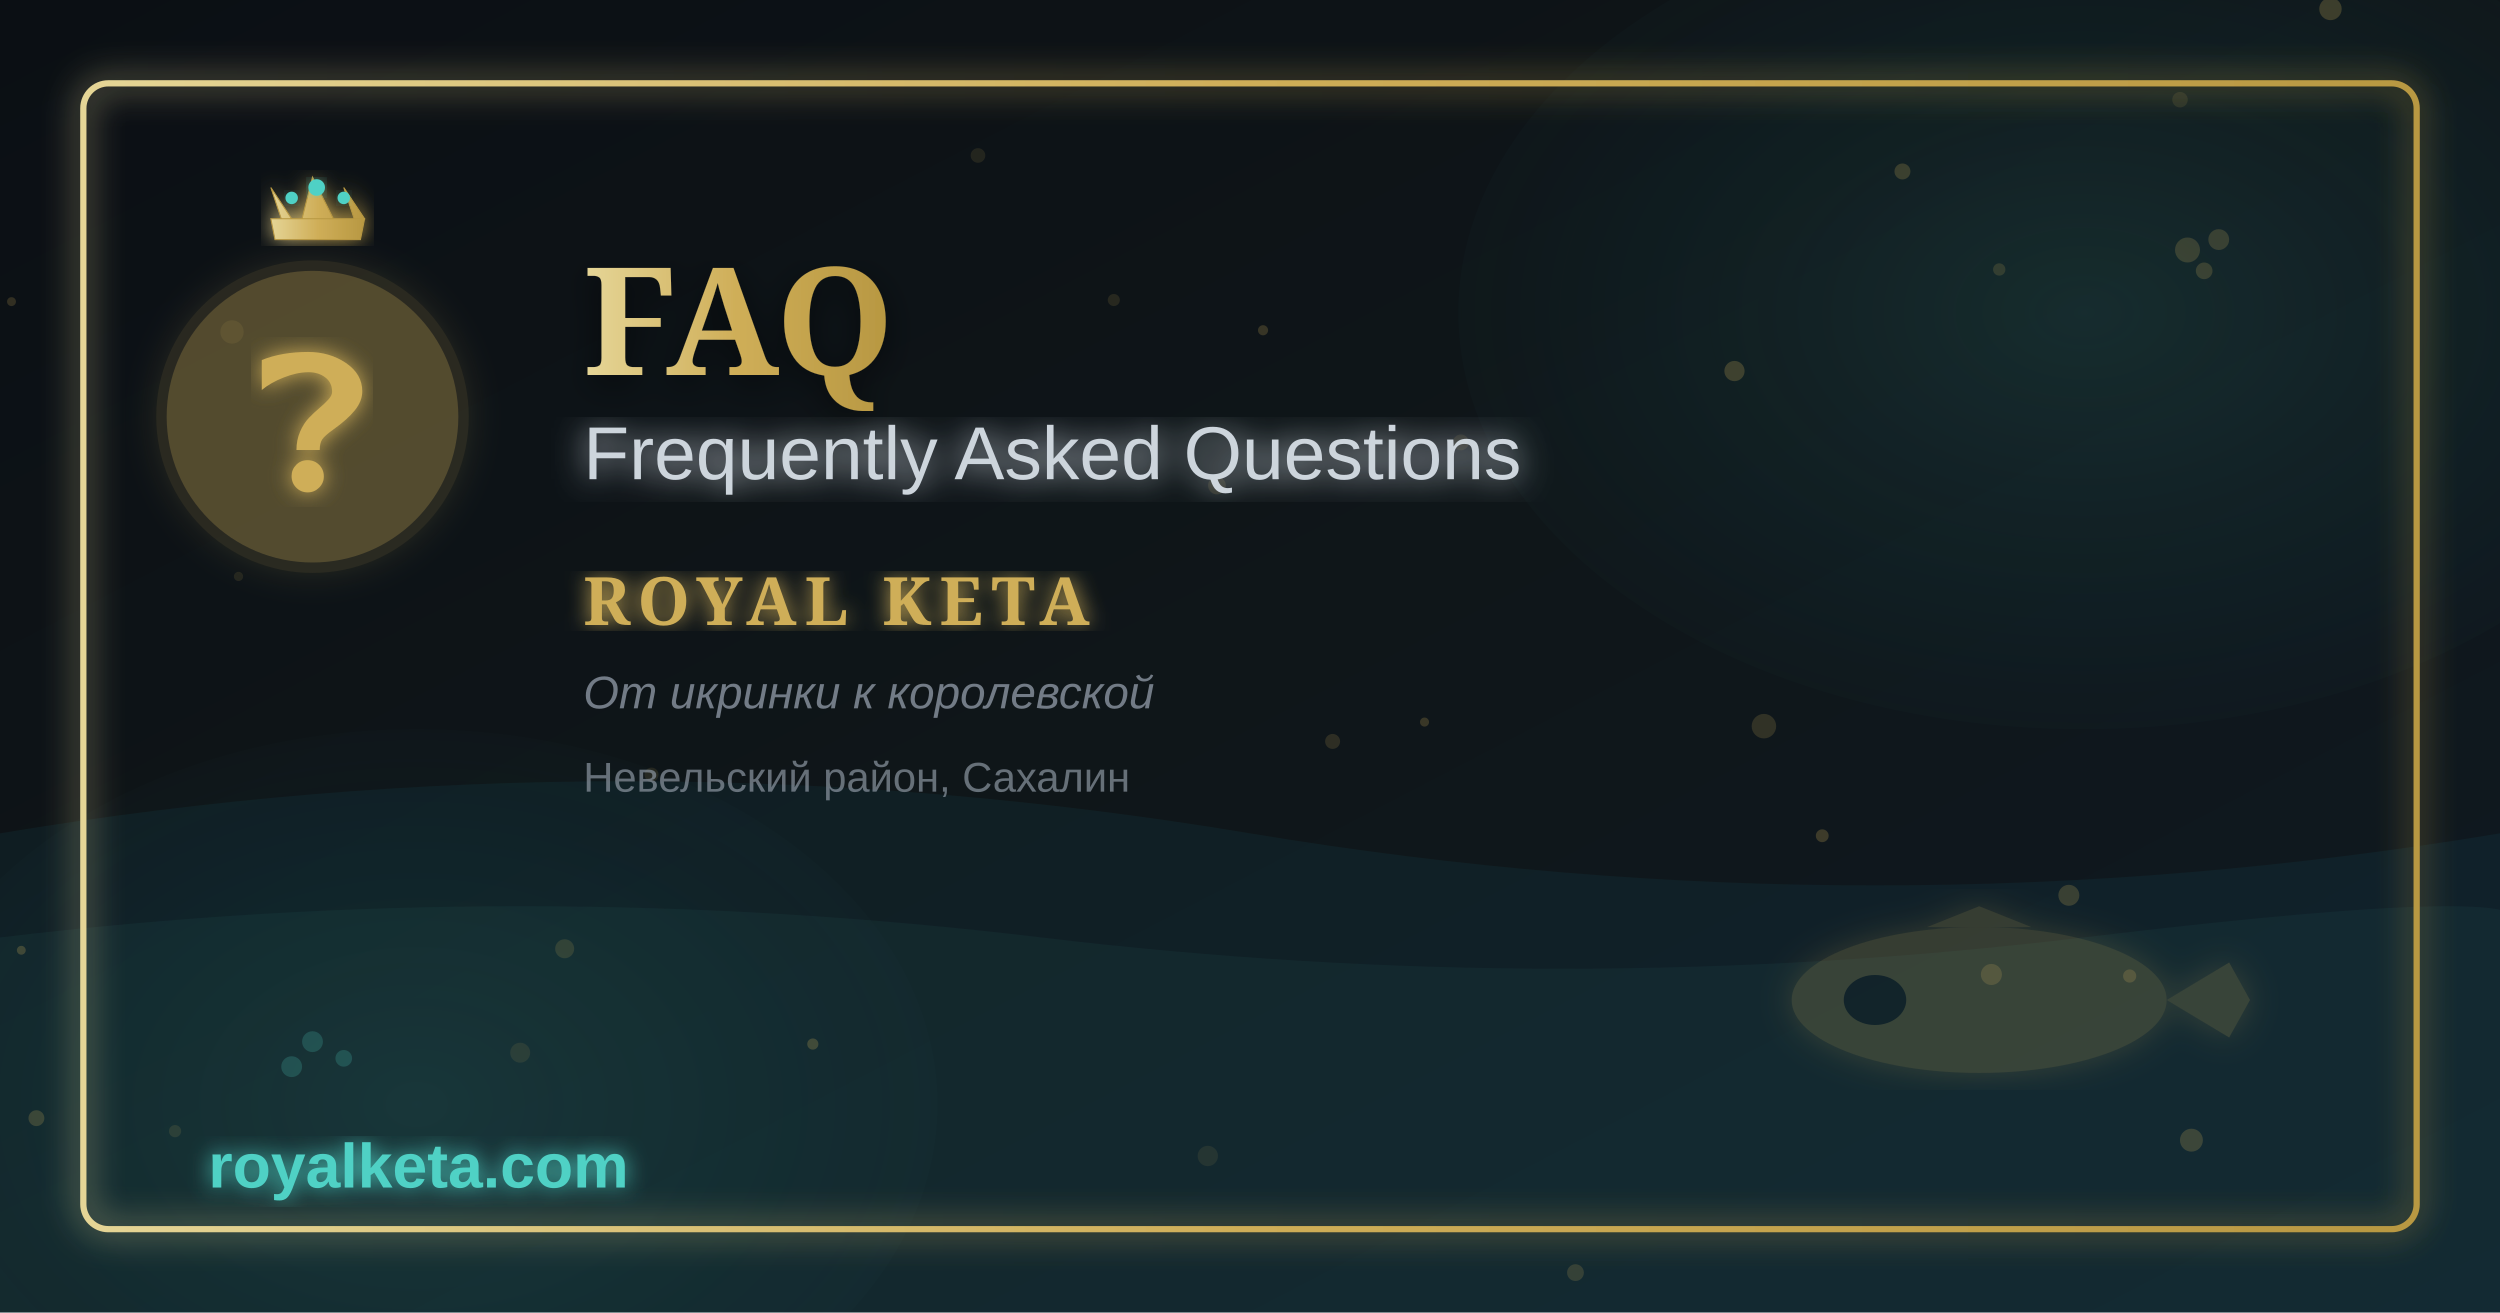
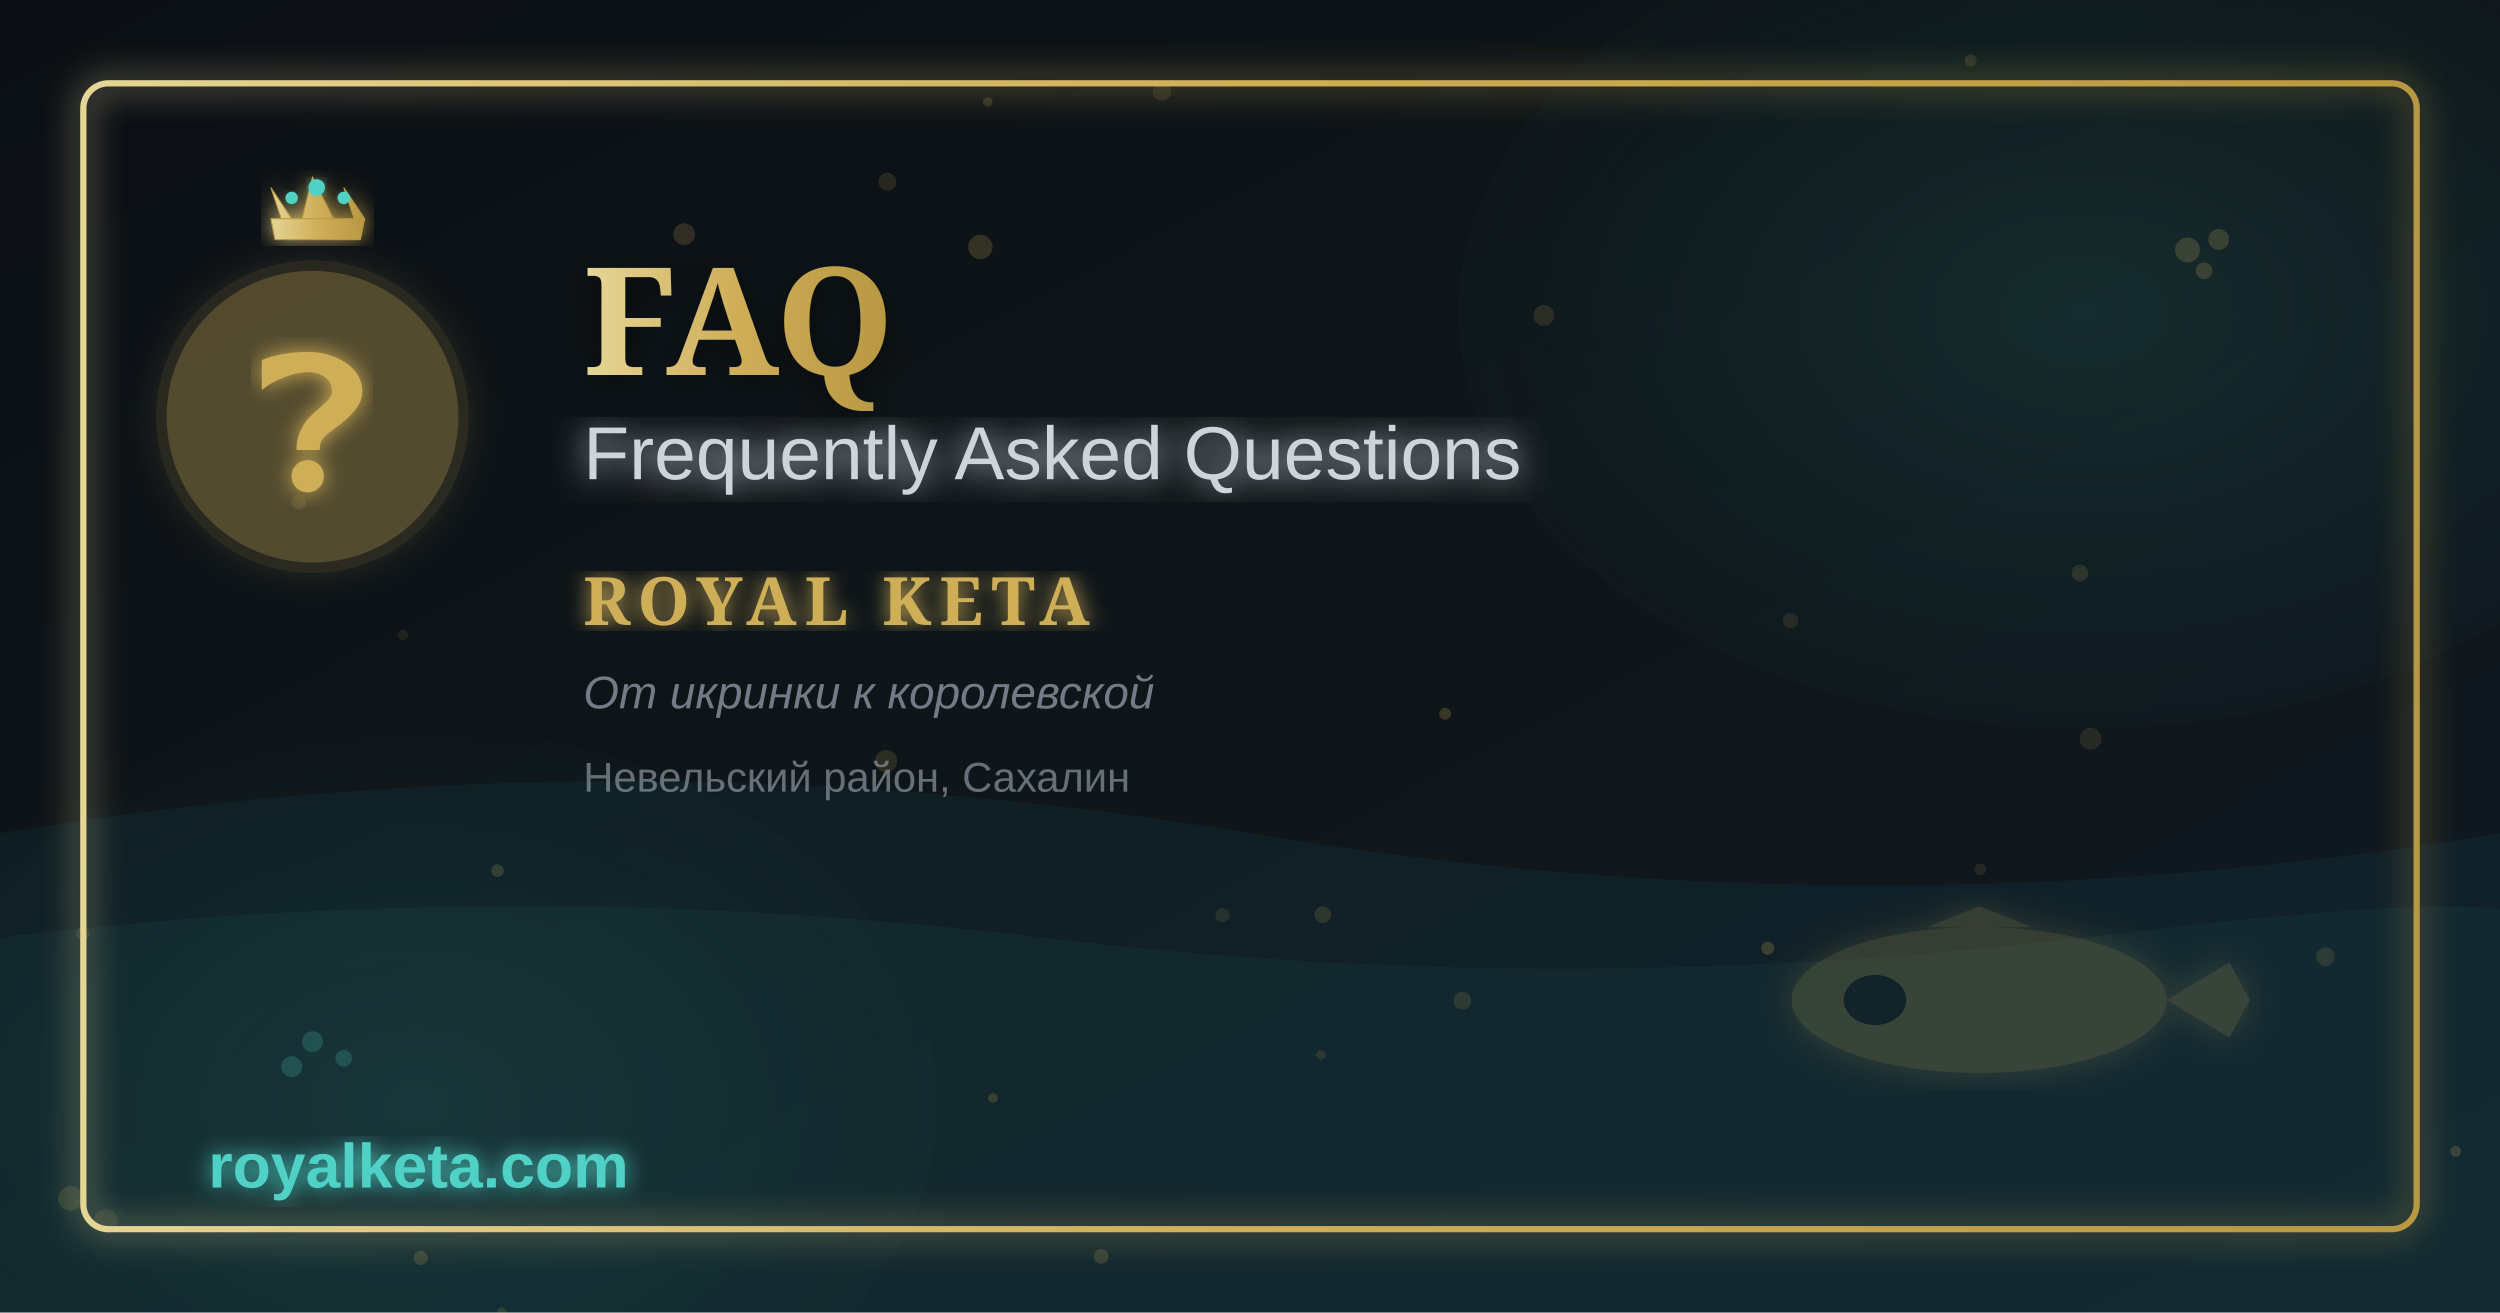
<svg xmlns="http://www.w3.org/2000/svg" width="1200" height="630">
  <defs>
    <linearGradient id="bgGradient" x1="0%" y1="0%" x2="100%" y2="100%">
      <stop offset="0%" style="stop-color:#0B0F14;stop-opacity:1" />
      <stop offset="50%" style="stop-color:#0F1619;stop-opacity:1" />
      <stop offset="100%" style="stop-color:#0F1922;stop-opacity:1" />
    </linearGradient>
    <linearGradient id="goldGradient" x1="0%" y1="0%" x2="100%" y2="0%">
      <stop offset="0%" style="stop-color:#E5D596;stop-opacity:1" />
      <stop offset="50%" style="stop-color:#CFAE58;stop-opacity:1" />
      <stop offset="100%" style="stop-color:#B89842;stop-opacity:1" />
    </linearGradient>
    <radialGradient id="oceanGradient" cx="50%" cy="50%" r="50%">
      <stop offset="0%" style="stop-color:#4FD1C5;stop-opacity:0.3" />
      <stop offset="100%" style="stop-color:#1E90A0;stop-opacity:0.05" />
    </radialGradient>
    <filter id="glow">
      <feGaussianBlur stdDeviation="5" result="coloredBlur" />
      <feMerge>
        <feMergeNode in="coloredBlur" />
        <feMergeNode in="SourceGraphic" />
      </feMerge>
    </filter>
    <filter id="softGlow">
      <feGaussianBlur stdDeviation="8" result="coloredBlur" />
      <feMerge>
        <feMergeNode in="coloredBlur" />
        <feMergeNode in="SourceGraphic" />
      </feMerge>
    </filter>
    <filter id="shadow">
      <feDropShadow dx="0" dy="4" stdDeviation="8" flood-color="#000000" flood-opacity="0.5" />
    </filter>
  </defs>
  <rect width="1200" height="630" fill="url(#bgGradient)" />
  <ellipse cx="1000" cy="150" rx="300" ry="200" fill="url(#oceanGradient)" opacity="0.4" />
  <ellipse cx="200" cy="530" rx="250" ry="180" fill="url(#oceanGradient)" opacity="0.3" />
  <path d="M 0 400 Q 300 350 600 400 T 1200 400 L 1200 630 L 0 630 Z" fill="#1E90A0" opacity="0.08" />
  <path d="M 0 450 Q 250 420 500 450 T 1000 450 T 1200 450 L 1200 630 L 0 630 Z" fill="#4FD1C5" opacity="0.05" />
-   <circle cx="683.768" cy="346.597" r="2.168" fill="#CFAE58" opacity="0.222" />
-   <circle cx="1022.242" cy="468.487" r="3.16" fill="#CFAE58" opacity="0.204" />
-   <circle cx="1046.405" cy="47.846" r="3.714" fill="#CFAE58" opacity="0.121" />
-   <circle cx="756.229" cy="610.861" r="4.025" fill="#CFAE58" opacity="0.186" />
-   <circle cx="639.651" cy="355.883" r="3.595" fill="#CFAE58" opacity="0.162" />
-   <circle cx="84.03" cy="542.947" r="2.931" fill="#CFAE58" opacity="0.128" />
-   <circle cx="312.726" cy="371.825" r="3.368" fill="#CFAE58" opacity="0.124" />
-   <circle cx="534.632" cy="144.009" r="2.896" fill="#CFAE58" opacity="0.132" />
-   <circle cx="701.223" cy="212.342" r="3.795" fill="#CFAE58" opacity="0.108" />
-   <circle cx="111.371" cy="159.333" r="5.605" fill="#CFAE58" opacity="0.1" />
-   <circle cx="584.133" cy="233.036" r="4.257" fill="#CFAE58" opacity="0.125" />
-   <circle cx="114.482" cy="276.693" r="2.2" fill="#CFAE58" opacity="0.118" />
-   <circle cx="469.431" cy="74.623" r="3.508" fill="#CFAE58" opacity="0.12" />
-   <circle cx="913.177" cy="82.304" r="3.833" fill="#CFAE58" opacity="0.218" />
-   <circle cx="249.69" cy="505.299" r="4.796" fill="#CFAE58" opacity="0.109" />
-   <circle cx="1051.884" cy="547.282" r="5.503" fill="#CFAE58" opacity="0.22" />
-   <circle cx="10.226" cy="456.127" r="2.121" fill="#CFAE58" opacity="0.246" />
-   <circle cx="955.87" cy="467.747" r="5.056" fill="#CFAE58" opacity="0.192" />
-   <circle cx="17.483" cy="536.718" r="3.811" fill="#CFAE58" opacity="0.211" />
-   <circle cx="1118.624" cy="4.294" r="5.385" fill="#CFAE58" opacity="0.235" />
-   <circle cx="846.681" cy="348.559" r="5.876" fill="#CFAE58" opacity="0.182" />
-   <circle cx="5.516" cy="144.775" r="2.137" fill="#CFAE58" opacity="0.195" />
-   <circle cx="390.149" cy="501.141" r="2.68" fill="#CFAE58" opacity="0.243" />
-   <circle cx="832.548" cy="178.103" r="4.855" fill="#CFAE58" opacity="0.236" />
-   <circle cx="959.633" cy="129.349" r="2.961" fill="#CFAE58" opacity="0.166" />
-   <circle cx="579.747" cy="554.865" r="4.875" fill="#CFAE58" opacity="0.1" />
-   <circle cx="271.038" cy="455.398" r="4.569" fill="#CFAE58" opacity="0.153" />
-   <circle cx="874.673" cy="401.158" r="3.079" fill="#CFAE58" opacity="0.242" />
-   <circle cx="606.259" cy="158.525" r="2.434" fill="#CFAE58" opacity="0.214" />
-   <circle cx="993.048" cy="429.743" r="5.033" fill="#CFAE58" opacity="0.221" />
+   <circle cx="693.688" cy="342.62" r="2.848" fill="#CFAE58" opacity="0.216" />
+   <circle cx="1178.77" cy="552.61" r="2.621" fill="#CFAE58" opacity="0.2" />
+   <circle cx="701.985" cy="480.33" r="4.265" fill="#CFAE58" opacity="0.143" />
+   <circle cx="240.836" cy="629.866" r="2.336" fill="#CFAE58" opacity="0.16" />
+   <circle cx="474.124" cy="48.88" r="2.261" fill="#CFAE58" opacity="0.177" />
+   <circle cx="201.902" cy="603.794" r="3.442" fill="#CFAE58" opacity="0.181" />
+   <circle cx="476.605" cy="527.034" r="2.317" fill="#CFAE58" opacity="0.193" />
+   <circle cx="557.699" cy="43.77" r="4.472" fill="#CFAE58" opacity="0.122" />
+   <circle cx="950.494" cy="417.328" r="2.825" fill="#CFAE58" opacity="0.11" />
+   <circle cx="425.977" cy="87.225" r="4.266" fill="#CFAE58" opacity="0.146" />
+   <circle cx="634.975" cy="439.059" r="4.033" fill="#CFAE58" opacity="0.161" />
+   <circle cx="50.856" cy="586.131" r="5.828" fill="#CFAE58" opacity="0.101" />
+   <circle cx="528.571" cy="603.071" r="3.564" fill="#CFAE58" opacity="0.185" />
+   <circle cx="741.06" cy="151.364" r="5.022" fill="#CFAE58" opacity="0.144" />
+   <circle cx="848.496" cy="455.167" r="3.17" fill="#CFAE58" opacity="0.217" />
+   <circle cx="425.332" cy="365.315" r="5.357" fill="#CFAE58" opacity="0.149" />
+   <circle cx="634.072" cy="506.315" r="2.242" fill="#CFAE58" opacity="0.129" />
+   <circle cx="859.421" cy="297.924" r="3.686" fill="#CFAE58" opacity="0.115" />
+   <circle cx="998.362" cy="275.028" r="3.975" fill="#CFAE58" opacity="0.149" />
+   <circle cx="39.708" cy="448.186" r="3.13" fill="#CFAE58" opacity="0.139" />
+   <circle cx="328.38" cy="112.423" r="5.245" fill="#CFAE58" opacity="0.182" />
+   <circle cx="586.83" cy="439.252" r="3.421" fill="#CFAE58" opacity="0.117" />
+   <circle cx="238.807" cy="417.891" r="3.052" fill="#CFAE58" opacity="0.194" />
+   <circle cx="1116.172" cy="459.227" r="4.468" fill="#CFAE58" opacity="0.139" />
+   <circle cx="143.397" cy="241.109" r="3.42" fill="#CFAE58" opacity="0.138" />
+   <circle cx="1003.479" cy="354.65" r="5.257" fill="#CFAE58" opacity="0.127" />
+   <circle cx="193.391" cy="304.881" r="2.508" fill="#CFAE58" opacity="0.101" />
+   <circle cx="945.874" cy="29.098" r="2.917" fill="#CFAE58" opacity="0.145" />
+   <circle cx="33.835" cy="575.214" r="5.961" fill="#CFAE58" opacity="0.143" />
+   <circle cx="470.566" cy="118.558" r="5.868" fill="#CFAE58" opacity="0.203" />
  <rect x="40" y="40" width="1120" height="550" fill="none" stroke="url(#goldGradient)" stroke-width="3" rx="12" filter="url(#softGlow)" />
  <circle cx="150" cy="200" r="75" fill="#CFAE58" opacity="0.15" filter="url(#softGlow)" />
  <circle cx="150" cy="200" r="70" fill="#CFAE58" opacity="0.25" />
  <text x="150" y="235" font-size="90" text-anchor="middle" fill="#CFAE58" filter="url(#glow)">❓</text>
  <g transform="translate(100, 70)">
    <path d="M 30 20 L 40 35 L 35 35 Z M 50 15 L 60 35 L 45 35 Z M 65 20 L 75 35 L 70 35 Z M 30 35 L 75 35 L 73 45 L 32 45 Z" fill="url(#goldGradient)" filter="url(#glow)" stroke="#B89842" stroke-width="0.5" />
    <circle cx="40" cy="25" r="3" fill="#4FD1C5" filter="url(#glow)" />
    <circle cx="52" cy="20" r="4" fill="#4FD1C5" filter="url(#glow)" />
    <circle cx="65" cy="25" r="3" fill="#4FD1C5" filter="url(#glow)" />
  </g>
  <text x="280" y="180" font-family="Georgia, serif" font-size="72" font-weight="bold" fill="url(#goldGradient)" filter="url(#shadow)">FAQ</text>
  <text x="280" y="230" font-family="Arial, sans-serif" font-size="36" fill="#D6DEE6" opacity="0.95" filter="url(#softGlow)">Frequently Asked Questions</text>
  <text x="280" y="300" font-family="Georgia, serif" font-size="32" font-weight="bold" fill="#CFAE58" letter-spacing="4" filter="url(#glow)">ROYAL KETA</text>
  <text x="280" y="340" font-family="Arial, sans-serif" font-size="22" font-style="italic" fill="#8B95A1" opacity="0.8">От икринки к королевской</text>
  <text x="280" y="380" font-family="Arial, sans-serif" font-size="20" fill="#8B95A1" opacity="0.7">Невельский район, Сахалин</text>
  <text x="100" y="570" font-family="Arial, sans-serif" font-size="30" font-weight="bold" fill="#4FD1C5" filter="url(#glow)">royalketa.com</text>
  <g transform="translate(950, 480)" opacity="0.2" filter="url(#softGlow)">
    <ellipse cx="0" cy="0" rx="90" ry="35" fill="#CFAE58" />
    <path d="M 90 0 L 120 -18 L 130 0 L 120 18 Z" fill="#CFAE58" />
    <path d="M -25 -35 L 0 -45 L 25 -35 Z" fill="#CFAE58" />
    <ellipse cx="-50" cy="0" rx="15" ry="12" fill="#0B0F14" />
  </g>
  <g opacity="0.2">
    <circle cx="1050" cy="120" r="6" fill="#CFAE58" />
    <circle cx="1065" cy="115" r="5" fill="#CFAE58" />
    <circle cx="1058" cy="130" r="4" fill="#CFAE58" />
    <circle cx="150" cy="500" r="5" fill="#4FD1C5" />
    <circle cx="165" cy="508" r="4" fill="#4FD1C5" />
    <circle cx="140" cy="512" r="5" fill="#4FD1C5" />
  </g>
</svg>
